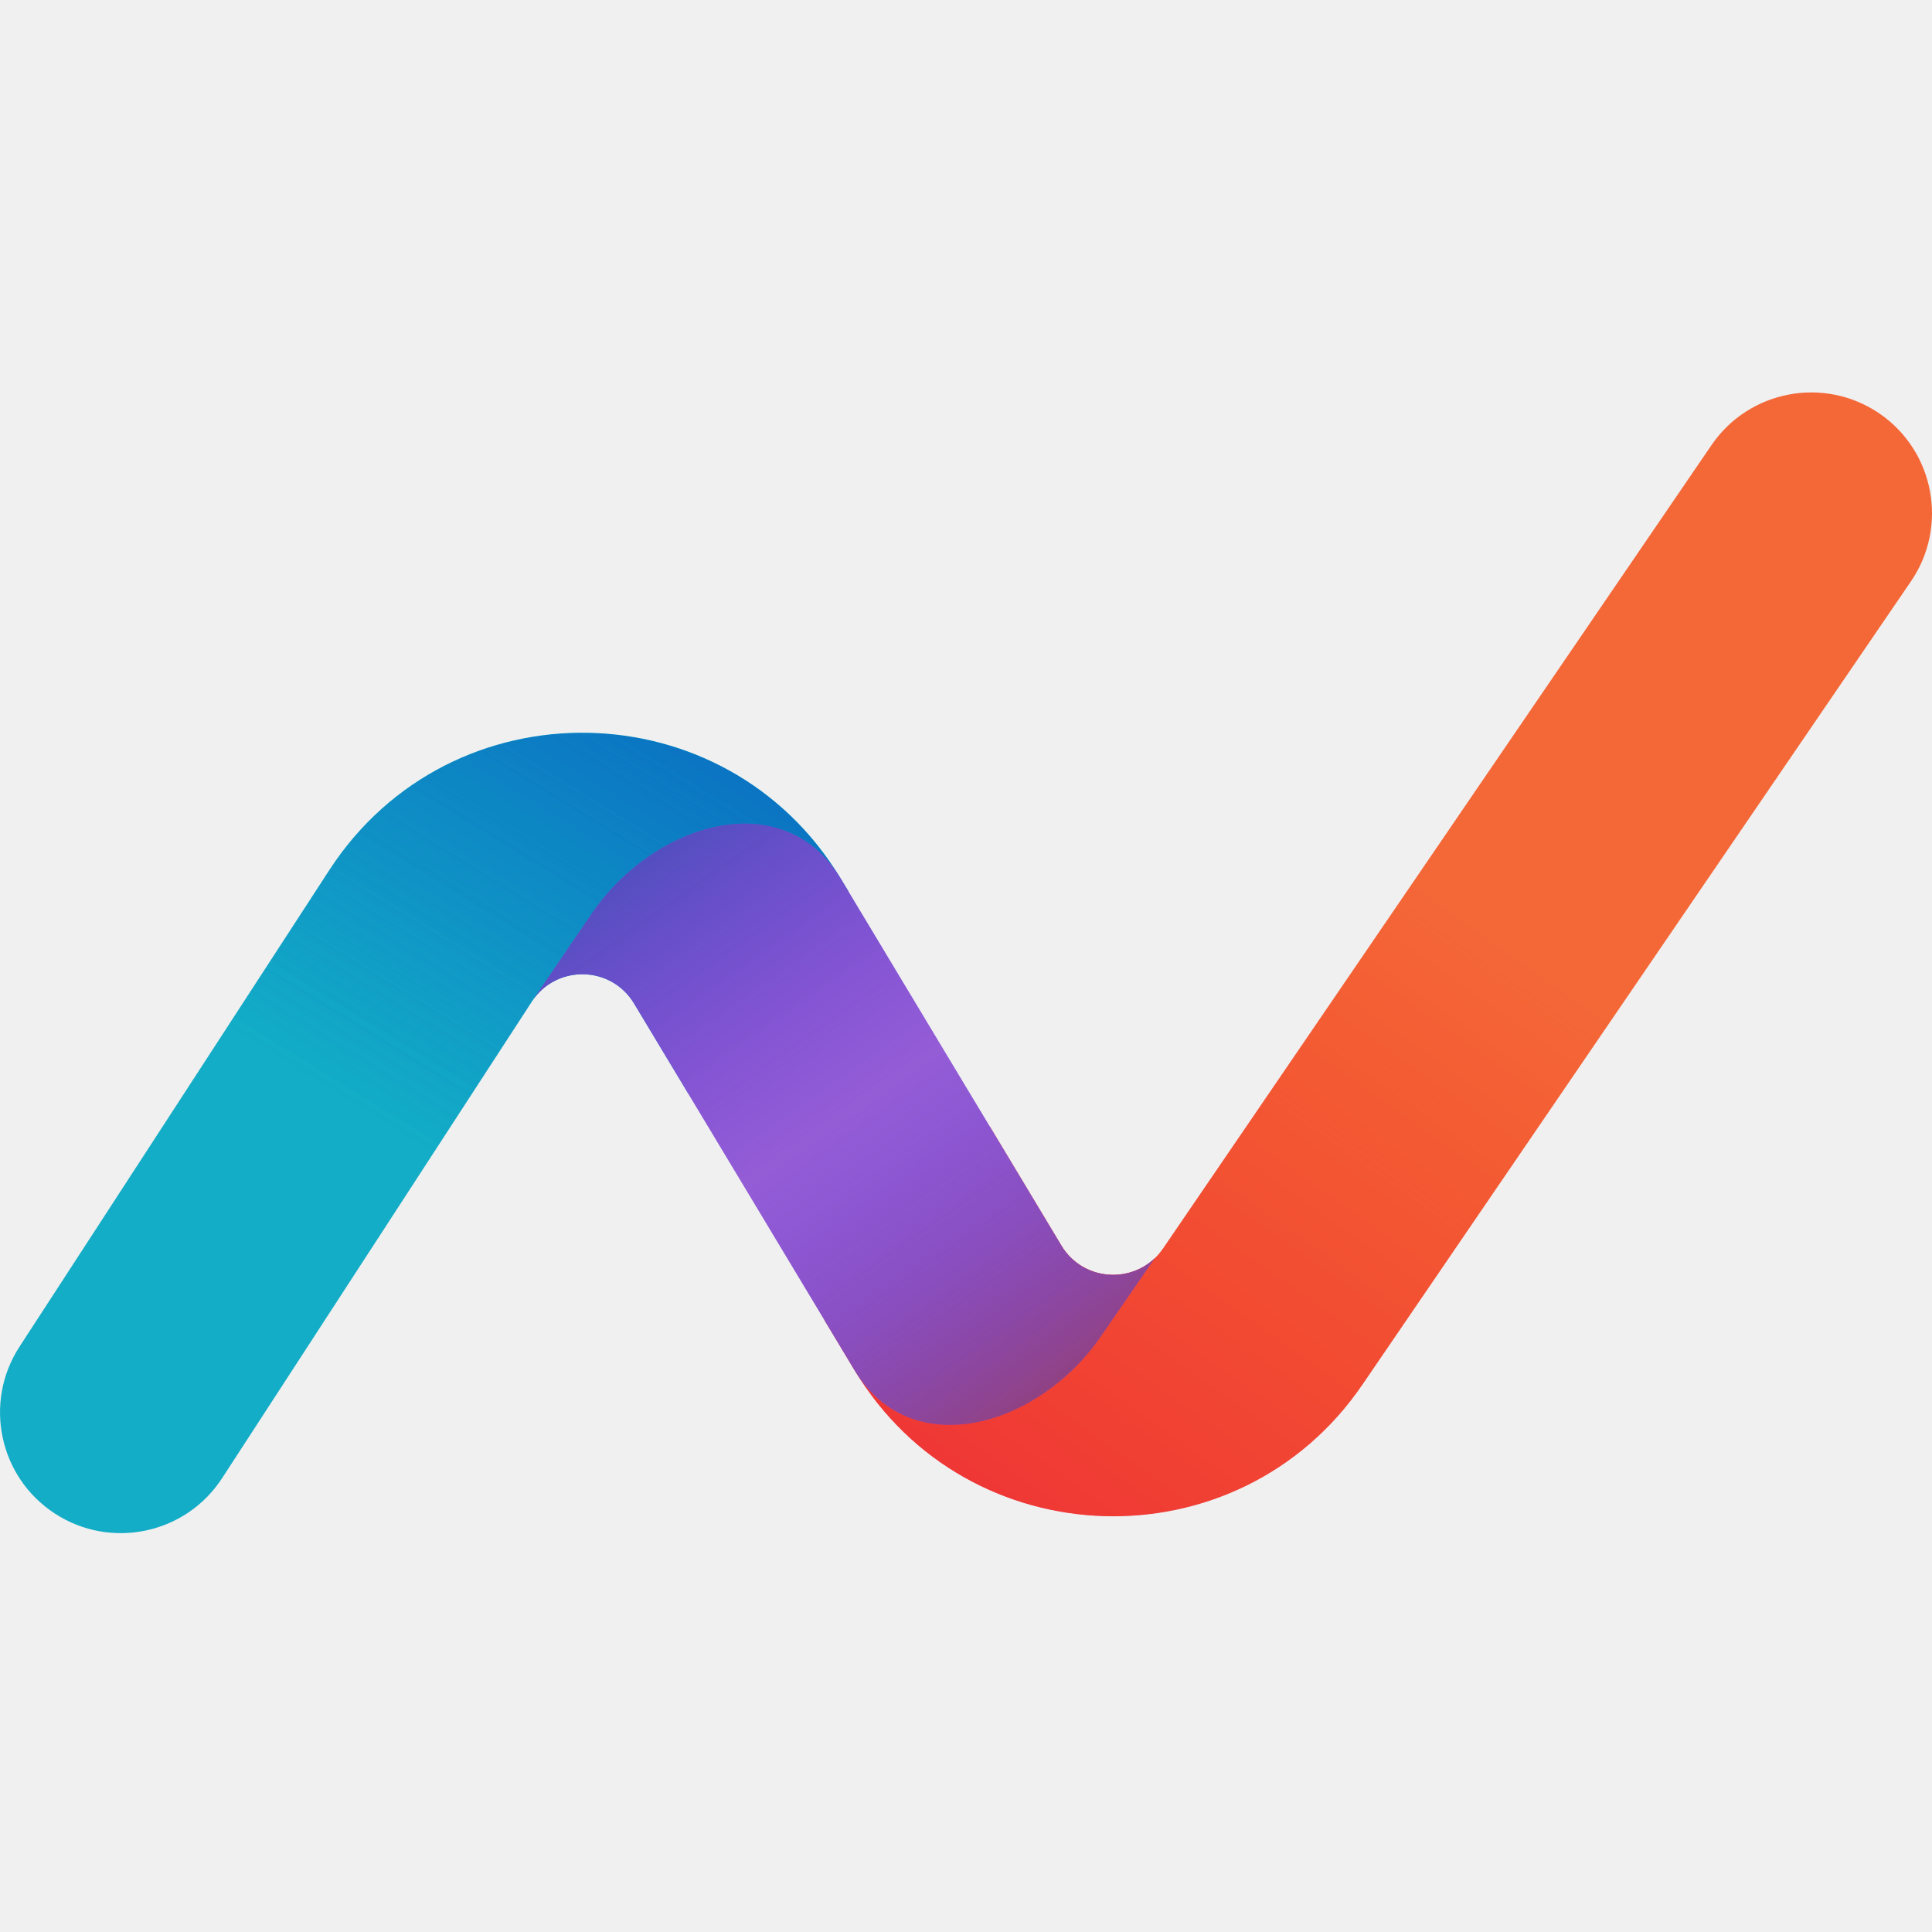
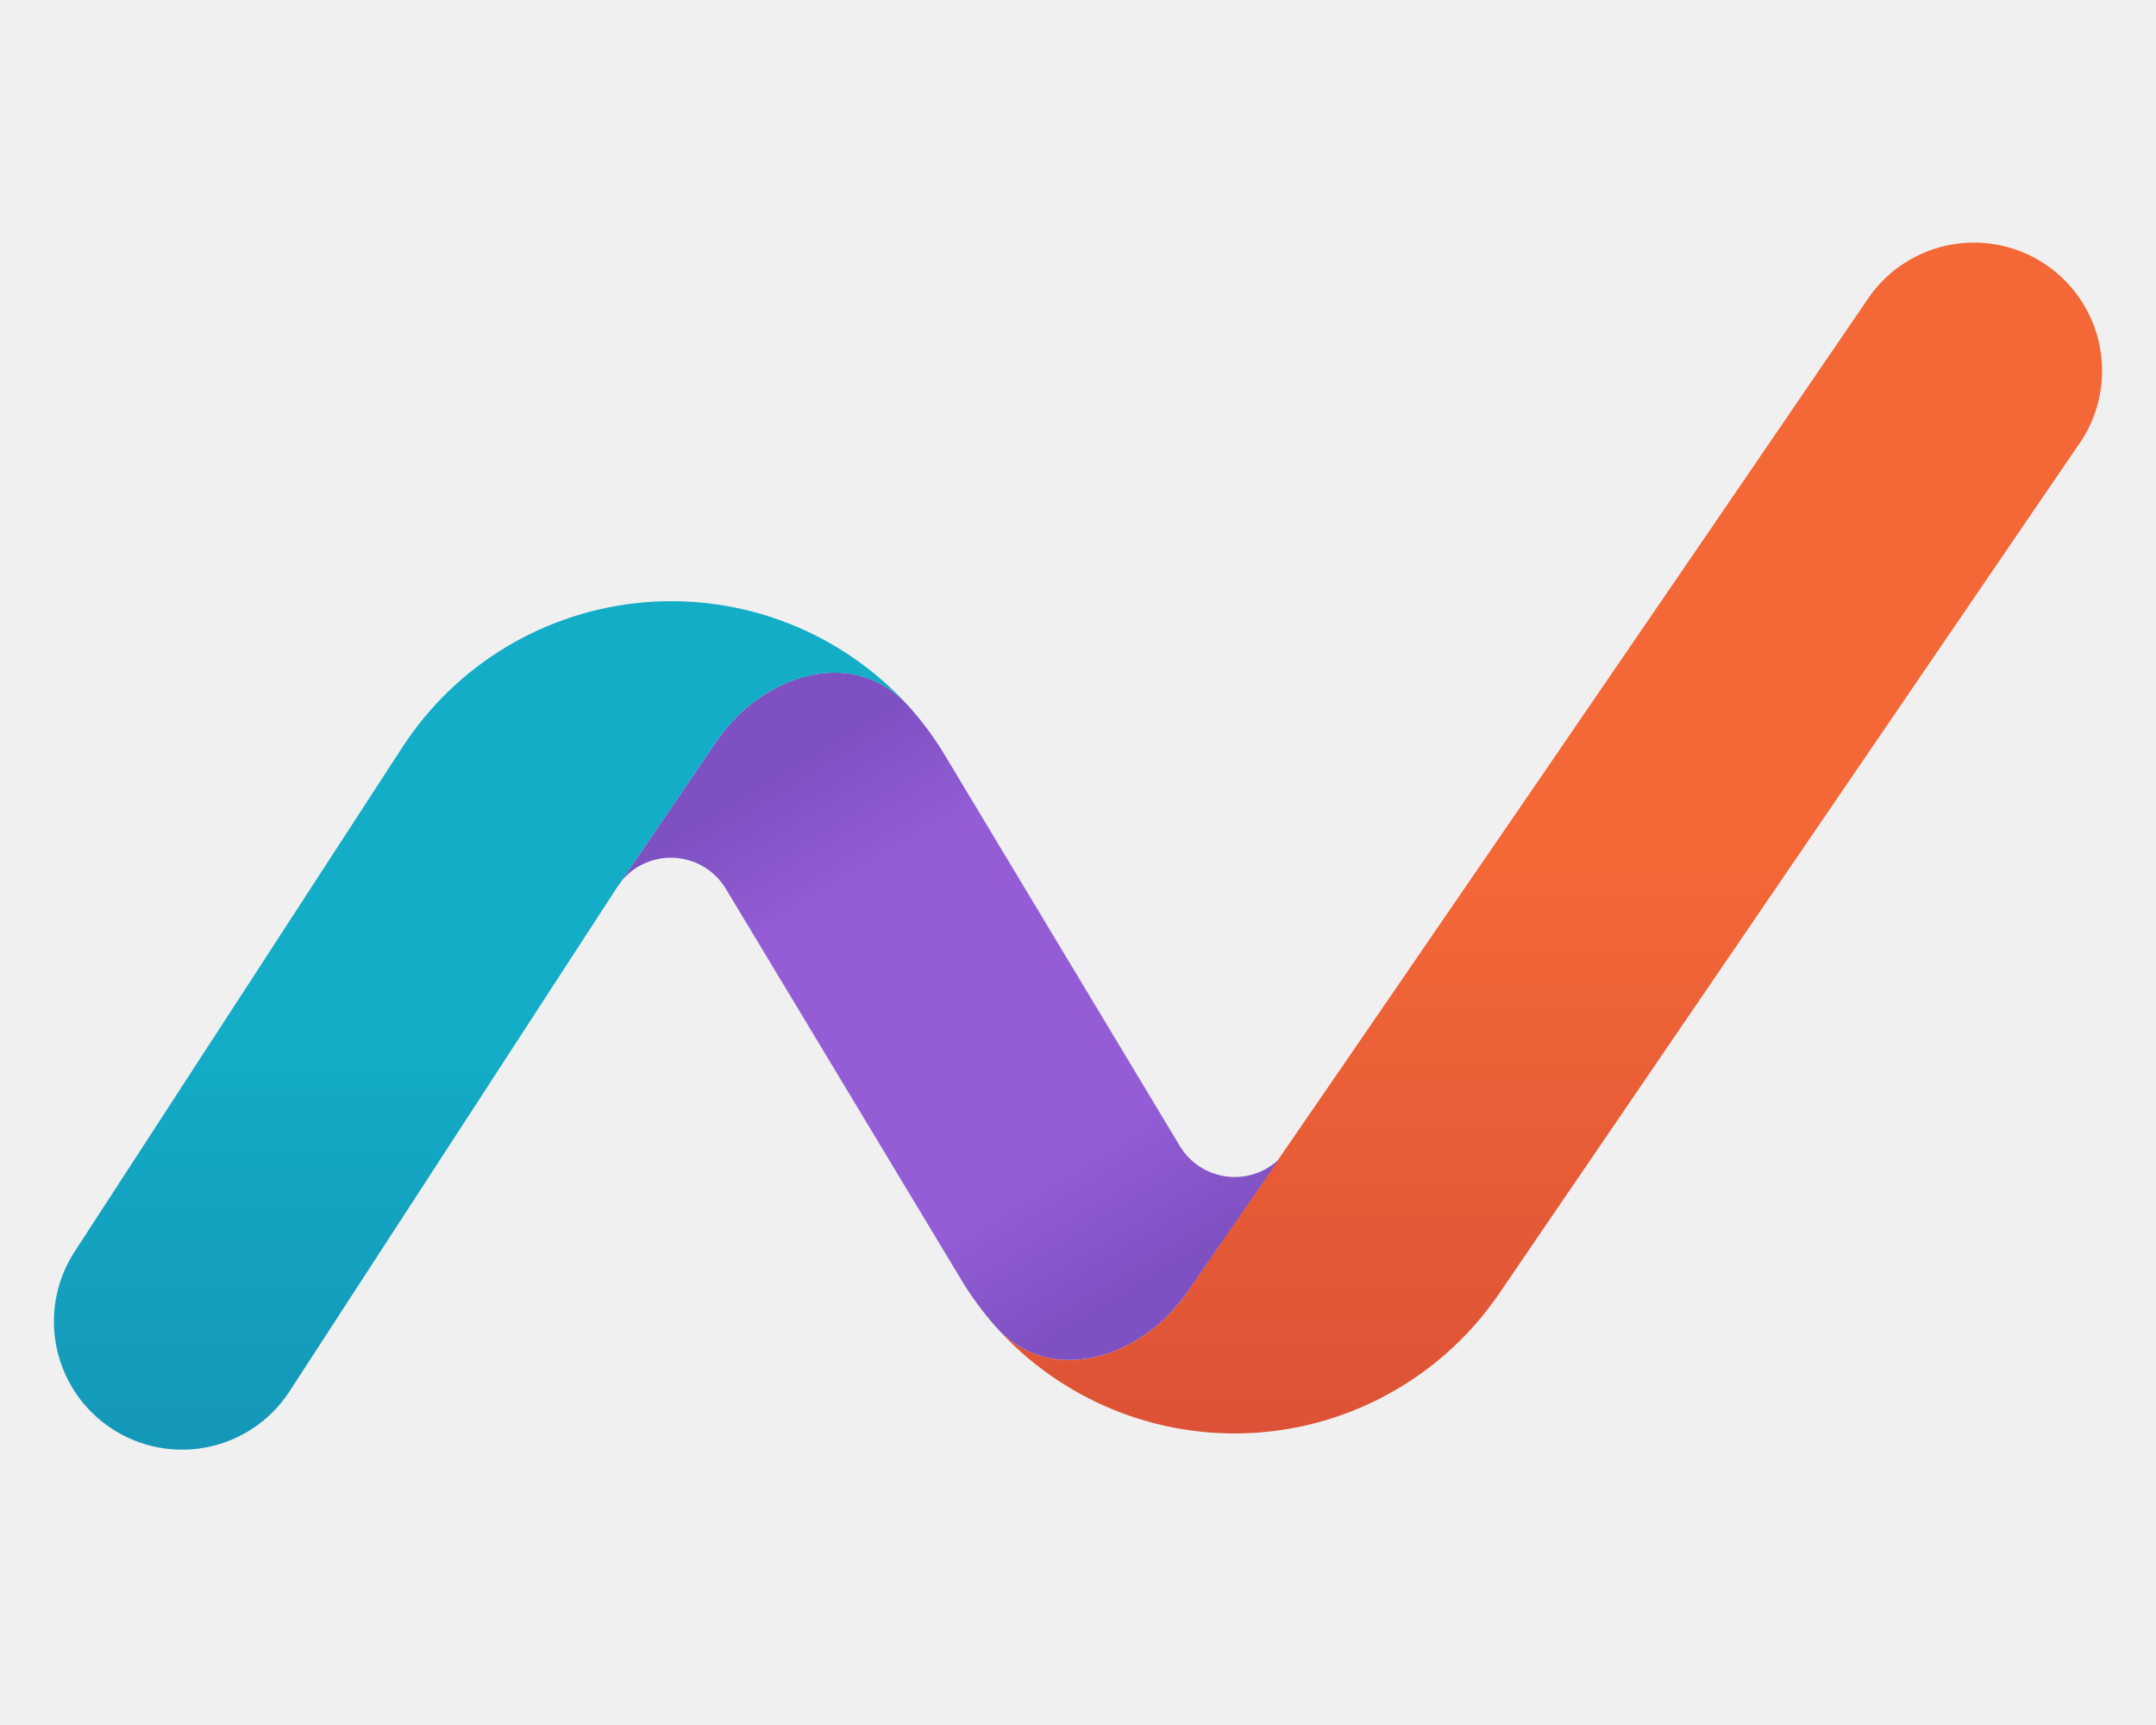
- <svg xmlns="http://www.w3.org/2000/svg" width="16" height="16" viewBox="0 0 16 16" fill="none">
-   <g clip-path="url(#clip0)">
-     <path d="M5.705 9.065L5.251 8.31C5.061 7.994 4.605 7.986 4.404 8.296L1.839 12.242C1.538 12.705 0.918 12.836 0.455 12.535C-0.008 12.234 -0.139 11.615 0.162 11.152L2.727 7.206C3.733 5.657 6.014 5.697 6.965 7.28L7.028 7.384L5.705 9.065Z" fill="#13ADC7" />
-     <path d="M5.705 9.065L5.251 8.31C5.061 7.994 4.605 7.986 4.404 8.296L1.839 12.242C1.538 12.705 0.918 12.836 0.455 12.535C-0.008 12.234 -0.139 11.615 0.162 11.152L2.727 7.206C3.733 5.657 6.014 5.697 6.965 7.28L7.028 7.384L5.705 9.065Z" fill="url(#paint0_linear)" fill-opacity="0.5" style="mix-blend-mode: color-burn;" />
-     <path d="M8.197 9.328L8.79 10.315C8.978 10.627 9.426 10.64 9.632 10.339L14.174 3.686C14.486 3.23 15.108 3.113 15.564 3.424C16.02 3.736 16.137 4.358 15.826 4.814L11.283 11.467C10.256 12.972 8.015 12.907 7.076 11.346L6.826 10.93L8.197 9.328Z" fill="#F46737" />
-     <path d="M8.197 9.328L8.79 10.315C8.978 10.627 9.426 10.64 9.632 10.339L14.174 3.686C14.486 3.23 15.108 3.113 15.564 3.424C16.02 3.736 16.137 4.358 15.826 4.814L11.283 11.467C10.256 12.972 8.015 12.907 7.076 11.346L6.826 10.93L8.197 9.328Z" fill="url(#paint1_linear)" fill-opacity="0.5" style="mix-blend-mode: color-burn;" />
-     <path d="M4.403 8.296L4.898 7.569C5.417 6.807 6.49 6.49 6.965 7.28L8.79 10.315C8.959 10.597 9.34 10.635 9.564 10.419L9.113 11.073C8.599 11.819 7.543 12.123 7.076 11.346L5.251 8.311C5.061 7.994 4.605 7.986 4.403 8.296Z" fill="#945DD6" />
-     <path d="M4.403 8.296L4.898 7.569C5.417 6.807 6.49 6.49 6.965 7.28L8.79 10.315C8.959 10.597 9.34 10.635 9.564 10.419L9.113 11.073C8.599 11.819 7.543 12.123 7.076 11.346L5.251 8.311C5.061 7.994 4.605 7.986 4.403 8.296Z" fill="url(#paint2_linear)" fill-opacity="0.5" style="mix-blend-mode: multiply;" />
-   </g>
+ <svg xmlns="http://www.w3.org/2000/svg" width="80" height="64" viewBox="0 0 80 64" fill="none">
+   <path d="M44.05 47.948C42.338 50.429 38.929 51.467 36.932 49.208C38.134 50.556 39.628 51.612 41.3 52.297C42.971 52.981 44.777 53.275 46.579 53.158C48.382 53.04 50.134 52.513 51.702 51.617C53.271 50.721 54.614 49.48 55.631 47.987L77.24 16.335C77.913 15.293 78.151 14.029 77.906 12.813C77.66 11.598 76.949 10.526 75.924 9.827C74.899 9.128 73.642 8.857 72.421 9.072C71.199 9.286 70.109 9.97 69.385 10.976C60.964 23.314 52.519 35.635 44.05 47.94V47.948Z" fill="url(#paint0_linear)" />
+   <path d="M22.909 32.902L26.595 27.488C28.291 25.007 31.668 23.945 33.69 26.172C34.205 26.743 34.681 27.377 35.093 28.075L43.773 42.51C43.956 42.817 44.206 43.078 44.504 43.275C44.802 43.472 45.141 43.599 45.495 43.647C45.85 43.695 46.21 43.663 46.55 43.552C46.89 43.442 47.2 43.256 47.459 43.009L44.05 47.947C42.338 50.429 38.929 51.467 36.932 49.208C36.456 48.661 36.012 48.066 35.624 47.408L26.936 32.981C26.729 32.635 26.437 32.346 26.088 32.144C25.739 31.941 25.344 31.83 24.94 31.823C24.537 31.814 24.138 31.91 23.781 32.098C23.424 32.287 23.121 32.564 22.901 32.902H22.909Z" fill="url(#paint1_linear)" />
+   <path d="M22.972 32.815L22.909 32.902L10.709 51.673C10.014 52.713 8.937 53.437 7.712 53.688C6.487 53.939 5.212 53.698 4.164 53.016C3.115 52.335 2.377 51.268 2.11 50.046C1.843 48.824 2.067 47.546 2.735 46.489L14.934 27.718C15.925 26.195 17.25 24.919 18.81 23.987C20.37 23.056 22.122 22.494 23.933 22.345C25.744 22.196 27.564 22.463 29.255 23.127C30.947 23.79 32.463 24.832 33.69 26.172C31.668 23.953 28.291 25.007 26.595 27.488L22.972 32.815Z" fill="url(#paint2_linear)" />
  <defs>
-     <linearGradient id="paint0_linear" x1="4.5" y1="4.25" x2="1.875" y2="8.5" gradientUnits="userSpaceOnUse">
-       <stop stop-color="#945DD6" />
-       <stop offset="1" stop-color="#945DD6" stop-opacity="0" />
+     <linearGradient id="paint0_linear" x1="57.466" y1="31" x2="57.466" y2="53.183" gradientUnits="userSpaceOnUse">
+       <stop stop-color="#F46837" />
+       <stop offset="1" stop-color="#DD5236" />
    </linearGradient>
-     <linearGradient id="paint1_linear" x1="11.25" y1="7" x2="7.375" y2="12.5" gradientUnits="userSpaceOnUse">
-       <stop stop-color="#945DD6" stop-opacity="0" />
-       <stop offset="1" stop-color="#7B61FF" />
+     <linearGradient id="paint1_linear" x1="35.18" y1="24.955" x2="47.184" y2="44.671" gradientUnits="userSpaceOnUse">
+       <stop stop-color="#7E51C2" />
+       <stop offset="0.223" stop-color="#945DD6" />
+       <stop offset="0.76" stop-color="#945DD6" />
+       <stop offset="1" stop-color="#7E51C2" />
    </linearGradient>
-     <linearGradient id="paint2_linear" x1="5.125" y1="7.125" x2="8.375" y2="11.75" gradientUnits="userSpaceOnUse">
+     <linearGradient id="paint2_linear" x1="17.845" y1="38" x2="17.845" y2="53.785" gradientUnits="userSpaceOnUse">
      <stop stop-color="#13ADC7" />
-       <stop offset="0.495" stop-color="#7B61FF" stop-opacity="0" />
-       <stop offset="1" stop-color="#F46737" />
+       <stop offset="1" stop-color="#1497B8" />
    </linearGradient>
-     <clipPath id="clip0">
-       <rect width="16" height="16" fill="white" />
-     </clipPath>
  </defs>
</svg>
